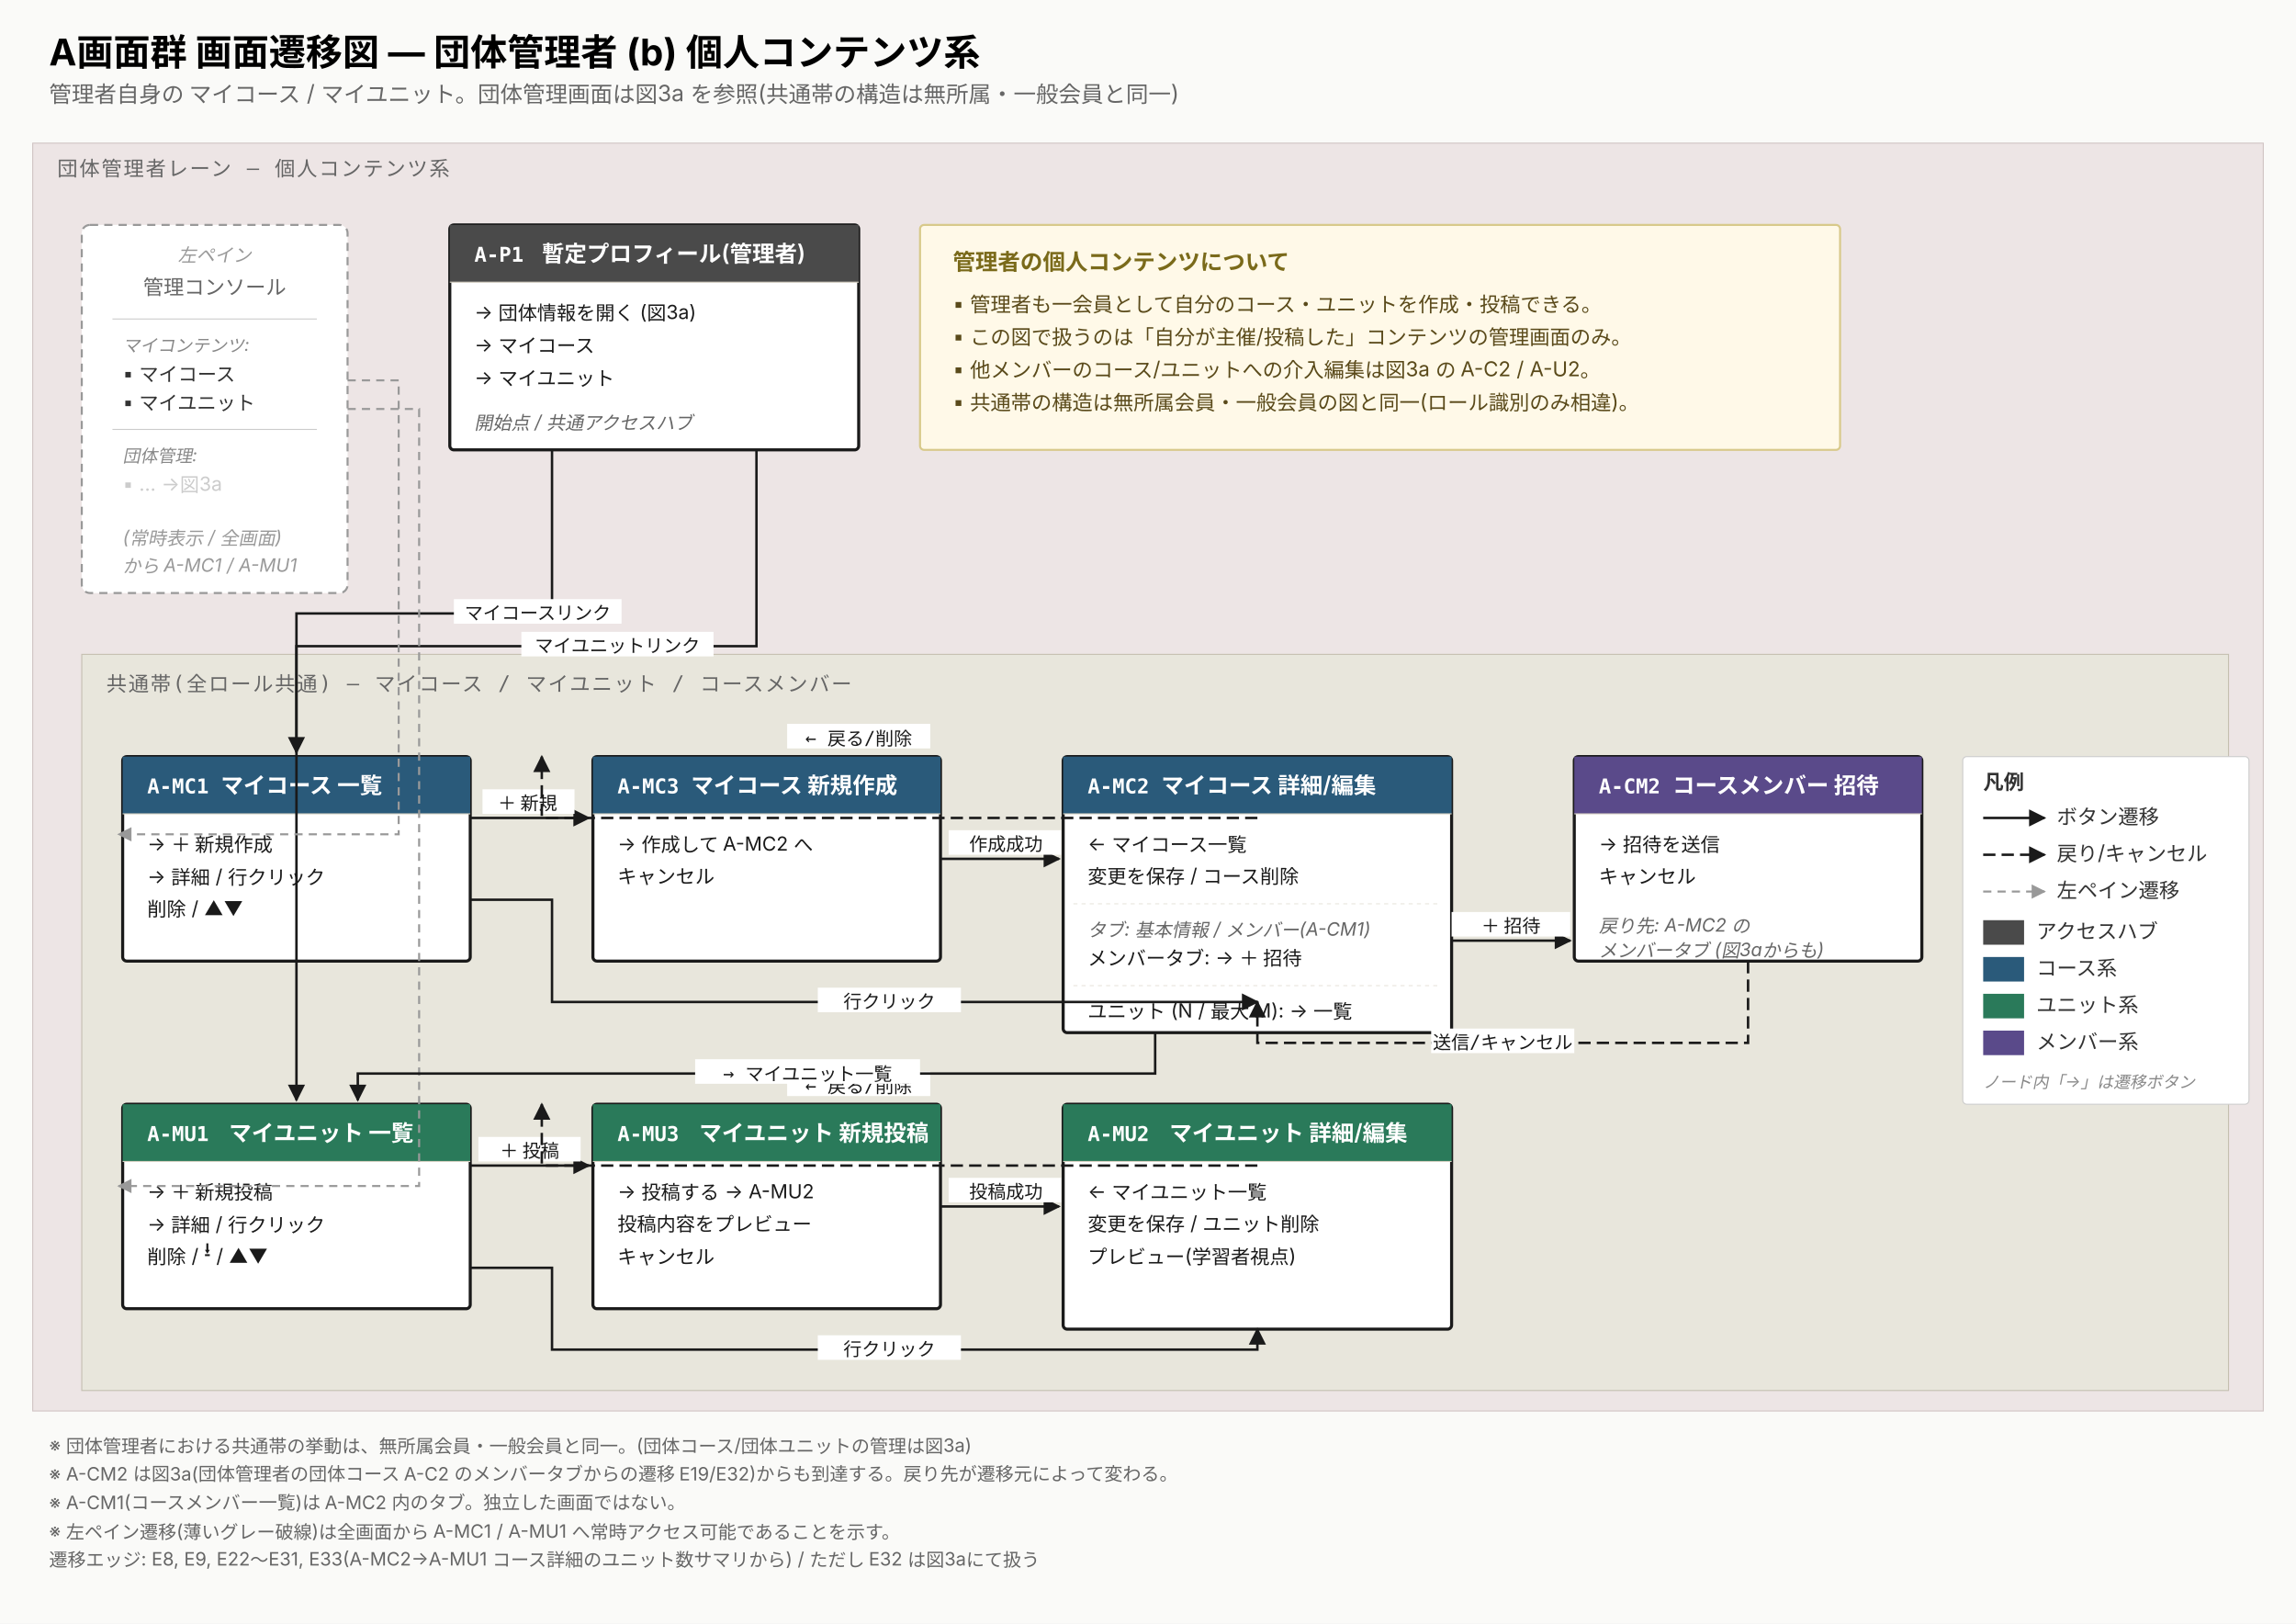
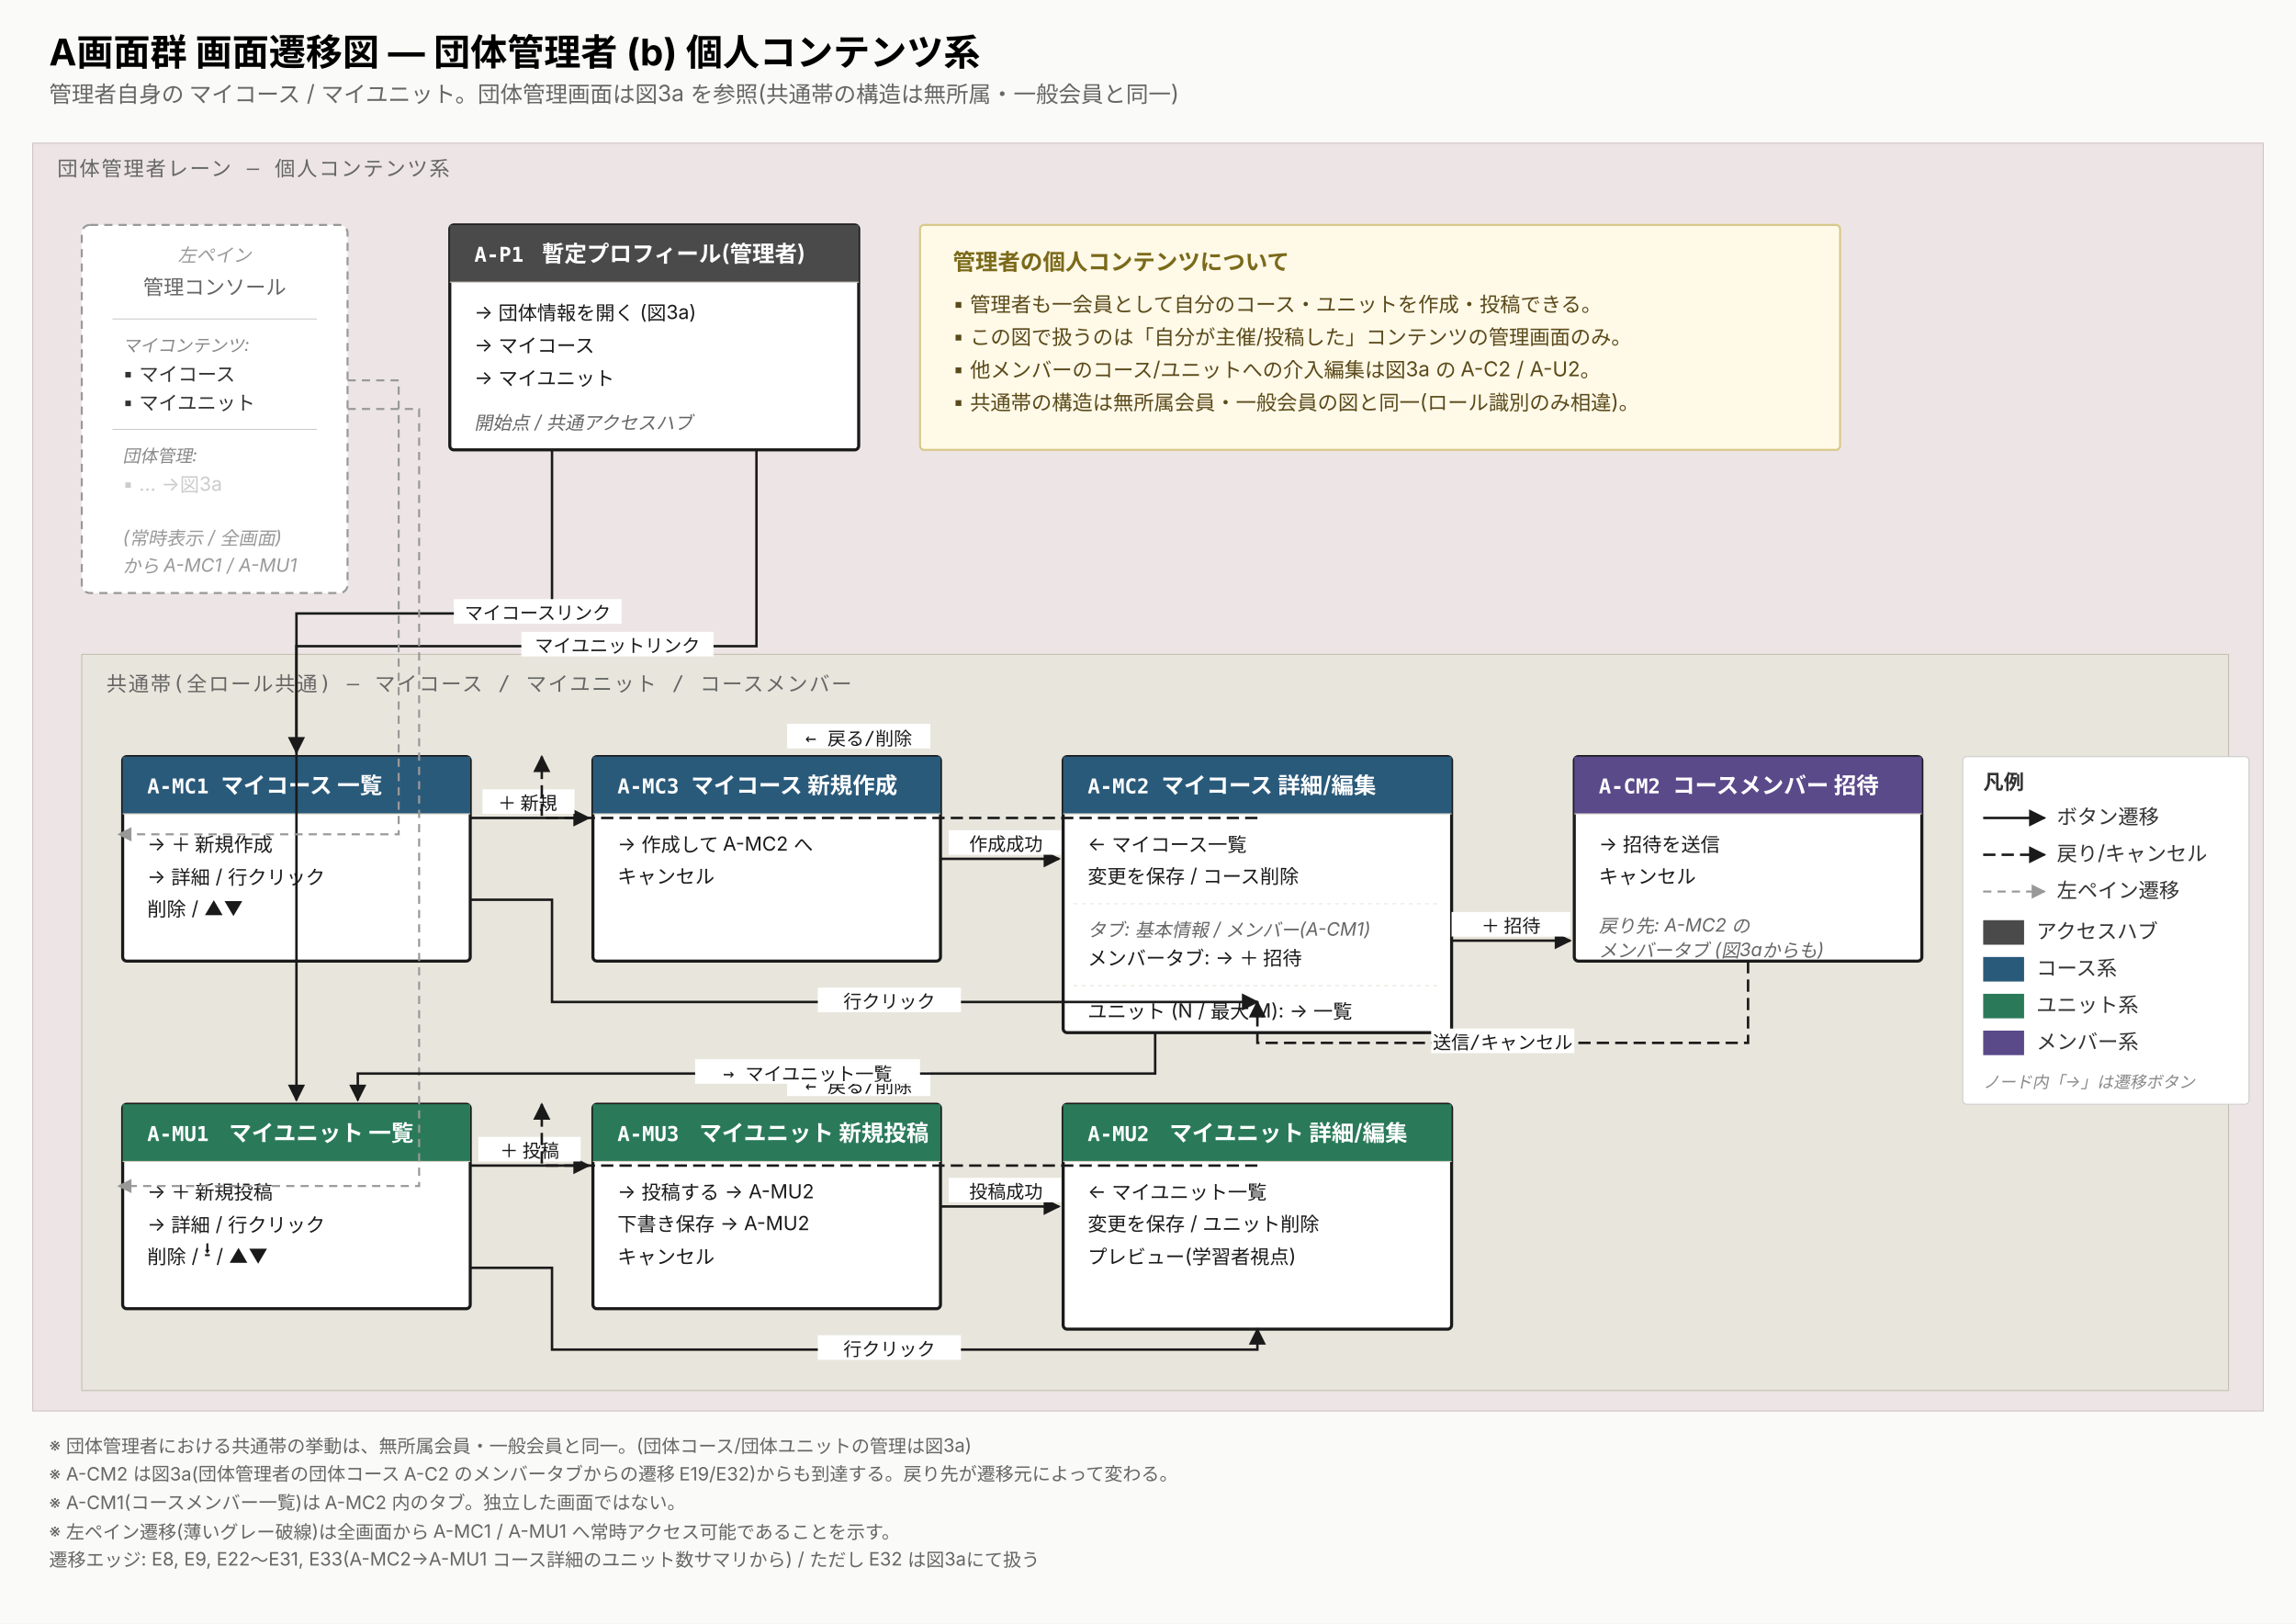
<svg xmlns="http://www.w3.org/2000/svg" viewBox="0 0 1123 794" font-family="-apple-system, BlinkMacSystemFont, 'Helvetica Neue', 'Hiragino Sans', 'Yu Gothic', sans-serif" font-size="11">
  <defs>
    <marker id="arrow" viewBox="0 0 10 10" refX="9" refY="5" markerWidth="7" markerHeight="7" orient="auto-start-reverse">
      <path d="M 0 0 L 10 5 L 0 10 z" fill="#1a1a1a" />
    </marker>
    <marker id="arrow-dashed" viewBox="0 0 10 10" refX="9" refY="5" markerWidth="7" markerHeight="7" orient="auto-start-reverse">
      <path d="M 0 0 L 10 5 L 0 10 z" fill="#999" />
    </marker>
    <style>
      .title { font-size: 18px; font-weight: 700; }
      .subtitle { font-size: 11px; fill: #666; }
      .lane-label { font-size: 10px; fill: #666; font-family: ui-monospace, Menlo, monospace; text-transform: uppercase; letter-spacing: 0.08em; }
      .node-id { font-size: 10px; font-family: ui-monospace, Menlo, monospace; fill: #fff; font-weight: 600; }
      .node-name { font-size: 11px; fill: #fff; font-weight: 600; }
      .node-btn { font-size: 9.5px; fill: #1a1a1a; }
      .node-tab { font-size: 9px; fill: #666; font-style: italic; }
      .edge-label { font-size: 9px; fill: #1a1a1a; font-family: ui-monospace, Menlo, monospace; }
      .edge-label-bg { fill: #fff; }
      .sidebar-label { font-size: 9px; fill: #999; font-style: italic; }
      .legend-text { font-size: 10px; fill: #333; }
      .note-text { font-size: 9px; fill: #666; }
    </style>
  </defs>
  <rect width="1123" height="794" fill="#fafaf8" />
  <text x="24" y="32" class="title">A画面群 画面遷移図 — 団体管理者 (b) 個人コンテンツ系</text>
  <text x="24" y="50" class="subtitle">管理者自身の マイコース / マイユニット。団体管理画面は図3a を参照(共通帯の構造は無所属・一般会員と同一)</text>
  <rect x="16" y="70" width="1091" height="620" fill="#ede5e5" stroke="#d0c4c4" stroke-width="0.5" />
  <text x="28" y="86" class="lane-label">団体管理者レーン — 個人コンテンツ系</text>
  <g>
    <rect x="40" y="110" width="130" height="180" fill="#fff" stroke="#999" stroke-width="1" stroke-dasharray="4 3" rx="4" />
    <text x="105" y="128" text-anchor="middle" class="sidebar-label">左ペイン</text>
    <text x="105" y="144" text-anchor="middle" font-size="10" fill="#666" font-family="ui-monospace,Menlo,monospace">管理コンソール</text>
    <line x1="55" y1="156" x2="155" y2="156" stroke="#ccc" stroke-width="0.5" />
    <text x="60" y="172" font-size="8.5" fill="#888" font-style="italic">マイコンテンツ:</text>
    <text x="60" y="186" font-size="9.5" fill="#333">▪ マイコース</text>
    <text x="60" y="200" font-size="9.5" fill="#333">▪ マイユニット</text>
    <line x1="55" y1="210" x2="155" y2="210" stroke="#ccc" stroke-width="0.5" />
    <text x="60" y="226" font-size="8.5" fill="#888" font-style="italic">団体管理:</text>
    <text x="60" y="240" font-size="9.5" fill="#ccc">▪ ... →図3a</text>
    <text x="60" y="266" font-size="9" fill="#999" font-style="italic">(常時表示 / 全画面)</text>
    <text x="60" y="280" font-size="9" fill="#999" font-style="italic">から A-MC1 / A-MU1</text>
  </g>
  <g>
    <rect x="220" y="110" width="200" height="110" fill="#fff" stroke="#1a1a1a" stroke-width="1.5" rx="2" />
    <rect x="220" y="110" width="200" height="28" fill="#4a4a4a" />
    <text x="232" y="128" class="node-id">A-P1</text>
    <text x="265" y="128" class="node-name">暫定プロフィール(管理者)</text>
    <line x1="220" y1="138" x2="420" y2="138" stroke="#d8d3c4" stroke-width="0.5" />
    <text x="232" y="156" class="node-btn">→ 団体情報を開く (図3a)</text>
    <text x="232" y="172" class="node-btn">→ マイコース</text>
    <text x="232" y="188" class="node-btn">→ マイユニット</text>
    <text x="232" y="210" class="node-tab">開始点 / 共通アクセスハブ</text>
  </g>
  <g>
    <rect x="450" y="110" width="450" height="110" fill="#fff9e8" stroke="#d8c98a" stroke-width="1" rx="2" />
    <text x="466" y="132" font-size="11" font-weight="600" fill="#7a6a1a">管理者の個人コンテンツについて</text>
    <text x="466" y="152" font-size="10" fill="#5a4a1a">▪ 管理者も一会員として自分のコース・ユニットを作成・投稿できる。</text>
    <text x="466" y="168" font-size="10" fill="#5a4a1a">▪ この図で扱うのは「自分が主催/投稿した」コンテンツの管理画面のみ。</text>
    <text x="466" y="184" font-size="10" fill="#5a4a1a">▪ 他メンバーのコース/ユニットへの介入編集は図3a の A-C2 / A-U2。</text>
    <text x="466" y="200" font-size="10" fill="#5a4a1a">▪ 共通帯の構造は無所属会員・一般会員の図と同一(ロール識別のみ相違)。</text>
  </g>
  <g>
    <rect x="40" y="320" width="1050" height="360" fill="#e8e6dc" stroke="#c4bfb0" stroke-width="0.5" />
    <text x="52" y="338" class="lane-label">共通帯(全ロール共通) — マイコース / マイユニット / コースメンバー</text>
  </g>
  <g>
    <rect x="60" y="370" width="170" height="100" fill="#fff" stroke="#1a1a1a" stroke-width="1.5" rx="2" />
    <rect x="60" y="370" width="170" height="28" fill="#2a5a7a" />
    <text x="72" y="388" class="node-id">A-MC1</text>
    <text x="108" y="388" class="node-name">マイコース 一覧</text>
    <line x1="60" y1="398" x2="230" y2="398" stroke="#d8d3c4" stroke-width="0.5" />
    <text x="72" y="416" class="node-btn">→ ＋ 新規作成</text>
    <text x="72" y="432" class="node-btn">→ 詳細 / 行クリック</text>
    <text x="72" y="448" class="node-btn">削除 / ▲▼</text>
  </g>
  <g>
    <rect x="290" y="370" width="170" height="100" fill="#fff" stroke="#1a1a1a" stroke-width="1.5" rx="2" />
    <rect x="290" y="370" width="170" height="28" fill="#2a5a7a" />
    <text x="302" y="388" class="node-id">A-MC3</text>
    <text x="338" y="388" class="node-name">マイコース 新規作成</text>
    <line x1="290" y1="398" x2="460" y2="398" stroke="#d8d3c4" stroke-width="0.5" />
    <text x="302" y="416" class="node-btn">→ 作成して A-MC2 へ</text>
    <text x="302" y="432" class="node-btn">キャンセル</text>
  </g>
  <g>
    <rect x="520" y="370" width="190" height="135" fill="#fff" stroke="#1a1a1a" stroke-width="1.5" rx="2" />
    <rect x="520" y="370" width="190" height="28" fill="#2a5a7a" />
    <text x="532" y="388" class="node-id">A-MC2</text>
    <text x="568" y="388" class="node-name">マイコース 詳細/編集</text>
    <line x1="520" y1="398" x2="710" y2="398" stroke="#d8d3c4" stroke-width="0.5" />
    <text x="532" y="416" class="node-btn">← マイコース一覧</text>
    <text x="532" y="432" class="node-btn">変更を保存 / コース削除</text>
    <line x1="525" y1="442" x2="705" y2="442" stroke="#d8d3c4" stroke-width="0.3" stroke-dasharray="2 2" />
    <text x="532" y="458" class="node-tab">タブ: 基本情報 / メンバー(A-CM1)</text>
    <text x="532" y="472" class="node-btn">メンバータブ: → ＋ 招待</text>
    <line x1="525" y1="482" x2="705" y2="482" stroke="#d8d3c4" stroke-width="0.3" stroke-dasharray="2 2" />
    <text x="532" y="498" class="node-btn">ユニット (N / 最大 M): → 一覧</text>
  </g>
  <g>
    <rect x="770" y="370" width="170" height="100" fill="#fff" stroke="#1a1a1a" stroke-width="1.5" rx="2" />
    <rect x="770" y="370" width="170" height="28" fill="#5a4a8a" />
    <text x="782" y="388" class="node-id">A-CM2</text>
    <text x="818" y="388" class="node-name">コースメンバー 招待</text>
    <line x1="770" y1="398" x2="940" y2="398" stroke="#d8d3c4" stroke-width="0.5" />
    <text x="782" y="416" class="node-btn">→ 招待を送信</text>
    <text x="782" y="432" class="node-btn">キャンセル</text>
    <text x="782" y="456" class="node-tab">戻り先: A-MC2 の</text>
    <text x="782" y="468" class="node-tab">メンバータブ (図3aからも)</text>
  </g>
  <g>
    <rect x="60" y="540" width="170" height="100" fill="#fff" stroke="#1a1a1a" stroke-width="1.5" rx="2" />
    <rect x="60" y="540" width="170" height="28" fill="#2a7a5a" />
    <text x="72" y="558" class="node-id">A-MU1</text>
    <text x="112" y="558" class="node-name">マイユニット 一覧</text>
    <line x1="60" y1="568" x2="230" y2="568" stroke="#d8d3c4" stroke-width="0.5" />
    <text x="72" y="586" class="node-btn">→ ＋ 新規投稿</text>
    <text x="72" y="602" class="node-btn">→ 詳細 / 行クリック</text>
    <text x="72" y="618" class="node-btn">削除 / ⭳ / ▲▼</text>
  </g>
  <g>
    <rect x="290" y="540" width="170" height="100" fill="#fff" stroke="#1a1a1a" stroke-width="1.5" rx="2" />
    <rect x="290" y="540" width="170" height="28" fill="#2a7a5a" />
    <text x="302" y="558" class="node-id">A-MU3</text>
    <text x="342" y="558" class="node-name">マイユニット 新規投稿</text>
    <line x1="290" y1="568" x2="460" y2="568" stroke="#d8d3c4" stroke-width="0.5" />
    <text x="302" y="586" class="node-btn">→ 投稿する → A-MU2</text>
-     <text x="302" y="602" class="node-btn">投稿内容をプレビュー</text>
+     <text x="302" y="602" class="node-btn">下書き保存 → A-MU2</text>
    <text x="302" y="618" class="node-btn">キャンセル</text>
  </g>
  <g>
    <rect x="520" y="540" width="190" height="110" fill="#fff" stroke="#1a1a1a" stroke-width="1.5" rx="2" />
    <rect x="520" y="540" width="190" height="28" fill="#2a7a5a" />
    <text x="532" y="558" class="node-id">A-MU2</text>
    <text x="572" y="558" class="node-name">マイユニット 詳細/編集</text>
    <line x1="520" y1="568" x2="710" y2="568" stroke="#d8d3c4" stroke-width="0.5" />
    <text x="532" y="586" class="node-btn">← マイユニット一覧</text>
    <text x="532" y="602" class="node-btn">変更を保存 / ユニット削除</text>
    <text x="532" y="618" class="node-btn">プレビュー(学習者視点)</text>
  </g>
  <g>
    <path d="M 270 220 L 270 300 L 145 300 L 145 368" stroke="#1a1a1a" stroke-width="1.2" fill="none" marker-end="url(#arrow)" />
    <rect x="222" y="293" width="82" height="12" class="edge-label-bg" />
    <text x="263" y="303" text-anchor="middle" class="edge-label">マイコースリンク</text>
  </g>
  <g>
    <path d="M 370 220 L 370 316 L 145 316 L 145 538" stroke="#1a1a1a" stroke-width="1.2" fill="none" marker-end="url(#arrow)" />
    <rect x="255" y="309" width="94" height="12" class="edge-label-bg" />
    <text x="302" y="319" text-anchor="middle" class="edge-label">マイユニットリンク</text>
  </g>
  <g>
    <path d="M 170 186 L 195 186 L 195 408 L 58 408" stroke="#999" stroke-width="1" stroke-dasharray="4 3" fill="none" marker-end="url(#arrow-dashed)" />
  </g>
  <g>
    <path d="M 170 200 L 205 200 L 205 580 L 58 580" stroke="#999" stroke-width="1" stroke-dasharray="4 3" fill="none" marker-end="url(#arrow-dashed)" />
  </g>
  <g>
    <line x1="230" y1="400" x2="288" y2="400" stroke="#1a1a1a" stroke-width="1.2" marker-end="url(#arrow)" />
    <rect x="236" y="386" width="45" height="12" class="edge-label-bg" />
    <text x="258" y="396" text-anchor="middle" class="edge-label">＋ 新規</text>
  </g>
  <g>
    <path d="M 230 440 L 270 440 L 270 490 L 610 490 L 615 490" stroke="#1a1a1a" stroke-width="1.2" fill="none" marker-end="url(#arrow)" />
    <rect x="400" y="483" width="70" height="12" class="edge-label-bg" />
    <text x="435" y="493" text-anchor="middle" class="edge-label">行クリック</text>
  </g>
  <g>
    <line x1="460" y1="420" x2="518" y2="420" stroke="#1a1a1a" stroke-width="1.2" marker-end="url(#arrow)" />
    <rect x="464" y="406" width="55" height="12" class="edge-label-bg" />
    <text x="492" y="416" text-anchor="middle" class="edge-label">作成成功</text>
  </g>
  <g>
    <path d="M 615 400 L 265 400 L 265 370" stroke="#1a1a1a" stroke-width="1.2" stroke-dasharray="6 3" fill="none" marker-end="url(#arrow)" />
    <rect x="385" y="354" width="70" height="12" class="edge-label-bg" />
    <text x="420" y="364" text-anchor="middle" class="edge-label">← 戻る/削除</text>
  </g>
  <g>
    <line x1="710" y1="460" x2="768" y2="460" stroke="#1a1a1a" stroke-width="1.2" marker-end="url(#arrow)" />
    <rect x="710" y="446" width="58" height="12" class="edge-label-bg" />
    <text x="739" y="456" text-anchor="middle" class="edge-label">＋ 招待</text>
  </g>
  <g>
    <path d="M 855 470 L 855 510 L 615 510 L 615 490" stroke="#1a1a1a" stroke-width="1.2" stroke-dasharray="6 3" fill="none" marker-end="url(#arrow)" />
    <rect x="700" y="503" width="70" height="12" class="edge-label-bg" />
    <text x="735" y="513" text-anchor="middle" class="edge-label">送信/キャンセル</text>
  </g>
  <g>
    <line x1="230" y1="570" x2="288" y2="570" stroke="#1a1a1a" stroke-width="1.2" marker-end="url(#arrow)" />
    <rect x="234" y="556" width="50" height="12" class="edge-label-bg" />
    <text x="259" y="566" text-anchor="middle" class="edge-label">＋ 投稿</text>
  </g>
  <g>
    <path d="M 230 620 L 270 620 L 270 660 L 615 660 L 615 650" stroke="#1a1a1a" stroke-width="1.2" fill="none" marker-end="url(#arrow)" />
    <rect x="400" y="653" width="70" height="12" class="edge-label-bg" />
    <text x="435" y="663" text-anchor="middle" class="edge-label">行クリック</text>
  </g>
  <g>
    <line x1="460" y1="590" x2="518" y2="590" stroke="#1a1a1a" stroke-width="1.2" marker-end="url(#arrow)" />
    <rect x="464" y="576" width="55" height="12" class="edge-label-bg" />
    <text x="492" y="586" text-anchor="middle" class="edge-label">投稿成功</text>
  </g>
  <g>
    <path d="M 615 570 L 265 570 L 265 540" stroke="#1a1a1a" stroke-width="1.2" stroke-dasharray="6 3" fill="none" marker-end="url(#arrow)" />
    <rect x="385" y="524" width="70" height="12" class="edge-label-bg" />
    <text x="420" y="534" text-anchor="middle" class="edge-label">← 戻る/削除</text>
  </g>
  <g>
    <path d="M 565 505 L 565 525 L 175 525 L 175 538" stroke="#1a1a1a" stroke-width="1.2" fill="none" marker-end="url(#arrow)" />
    <rect x="340" y="518" width="110" height="12" class="edge-label-bg" />
    <text x="395" y="528" text-anchor="middle" class="edge-label">→ マイユニット一覧</text>
  </g>
  <g transform="translate(960, 370)">
    <rect x="0" y="0" width="140" height="170" fill="#fff" stroke="#ccc" stroke-width="0.5" rx="2" />
    <text x="10" y="16" font-size="10" font-weight="600" fill="#333">凡例</text>
    <line x1="10" y1="30" x2="40" y2="30" stroke="#1a1a1a" stroke-width="1.2" marker-end="url(#arrow)" />
    <text x="46" y="33" class="legend-text">ボタン遷移</text>
    <line x1="10" y1="48" x2="40" y2="48" stroke="#1a1a1a" stroke-width="1.2" stroke-dasharray="6 3" marker-end="url(#arrow)" />
    <text x="46" y="51" class="legend-text">戻り/キャンセル</text>
    <line x1="10" y1="66" x2="40" y2="66" stroke="#999" stroke-width="1" stroke-dasharray="4 3" marker-end="url(#arrow-dashed)" />
    <text x="46" y="69" class="legend-text">左ペイン遷移</text>
    <rect x="10" y="80" width="20" height="12" fill="#4a4a4a" />
    <text x="36" y="89" class="legend-text">アクセスハブ</text>
    <rect x="10" y="98" width="20" height="12" fill="#2a5a7a" />
    <text x="36" y="107" class="legend-text">コース系</text>
    <rect x="10" y="116" width="20" height="12" fill="#2a7a5a" />
    <text x="36" y="125" class="legend-text">ユニット系</text>
    <rect x="10" y="134" width="20" height="12" fill="#5a4a8a" />
    <text x="36" y="143" class="legend-text">メンバー系</text>
    <text x="10" y="162" font-size="8" fill="#888" font-style="italic">ノード内「→」は遷移ボタン</text>
  </g>
  <text x="24" y="710" class="note-text">※ 団体管理者における共通帯の挙動は、無所属会員・一般会員と同一。(団体コース/団体ユニットの管理は図3a)</text>
  <text x="24" y="724" class="note-text">※ A-CM2 は図3a(団体管理者の団体コース A-C2 のメンバータブからの遷移 E19/E32)からも到達する。戻り先が遷移元によって変わる。</text>
  <text x="24" y="738" class="note-text">※ A-CM1(コースメンバー一覧)は A-MC2 内のタブ。独立した画面ではない。</text>
  <text x="24" y="752" class="note-text">※ 左ペイン遷移(薄いグレー破線)は全画面から A-MC1 / A-MU1 へ常時アクセス可能であることを示す。</text>
  <text x="24" y="766" class="note-text">遷移エッジ: E8, E9, E22〜E31, E33(A-MC2→A-MU1 コース詳細のユニット数サマリから) / ただし E32 は図3aにて扱う</text>
</svg>
